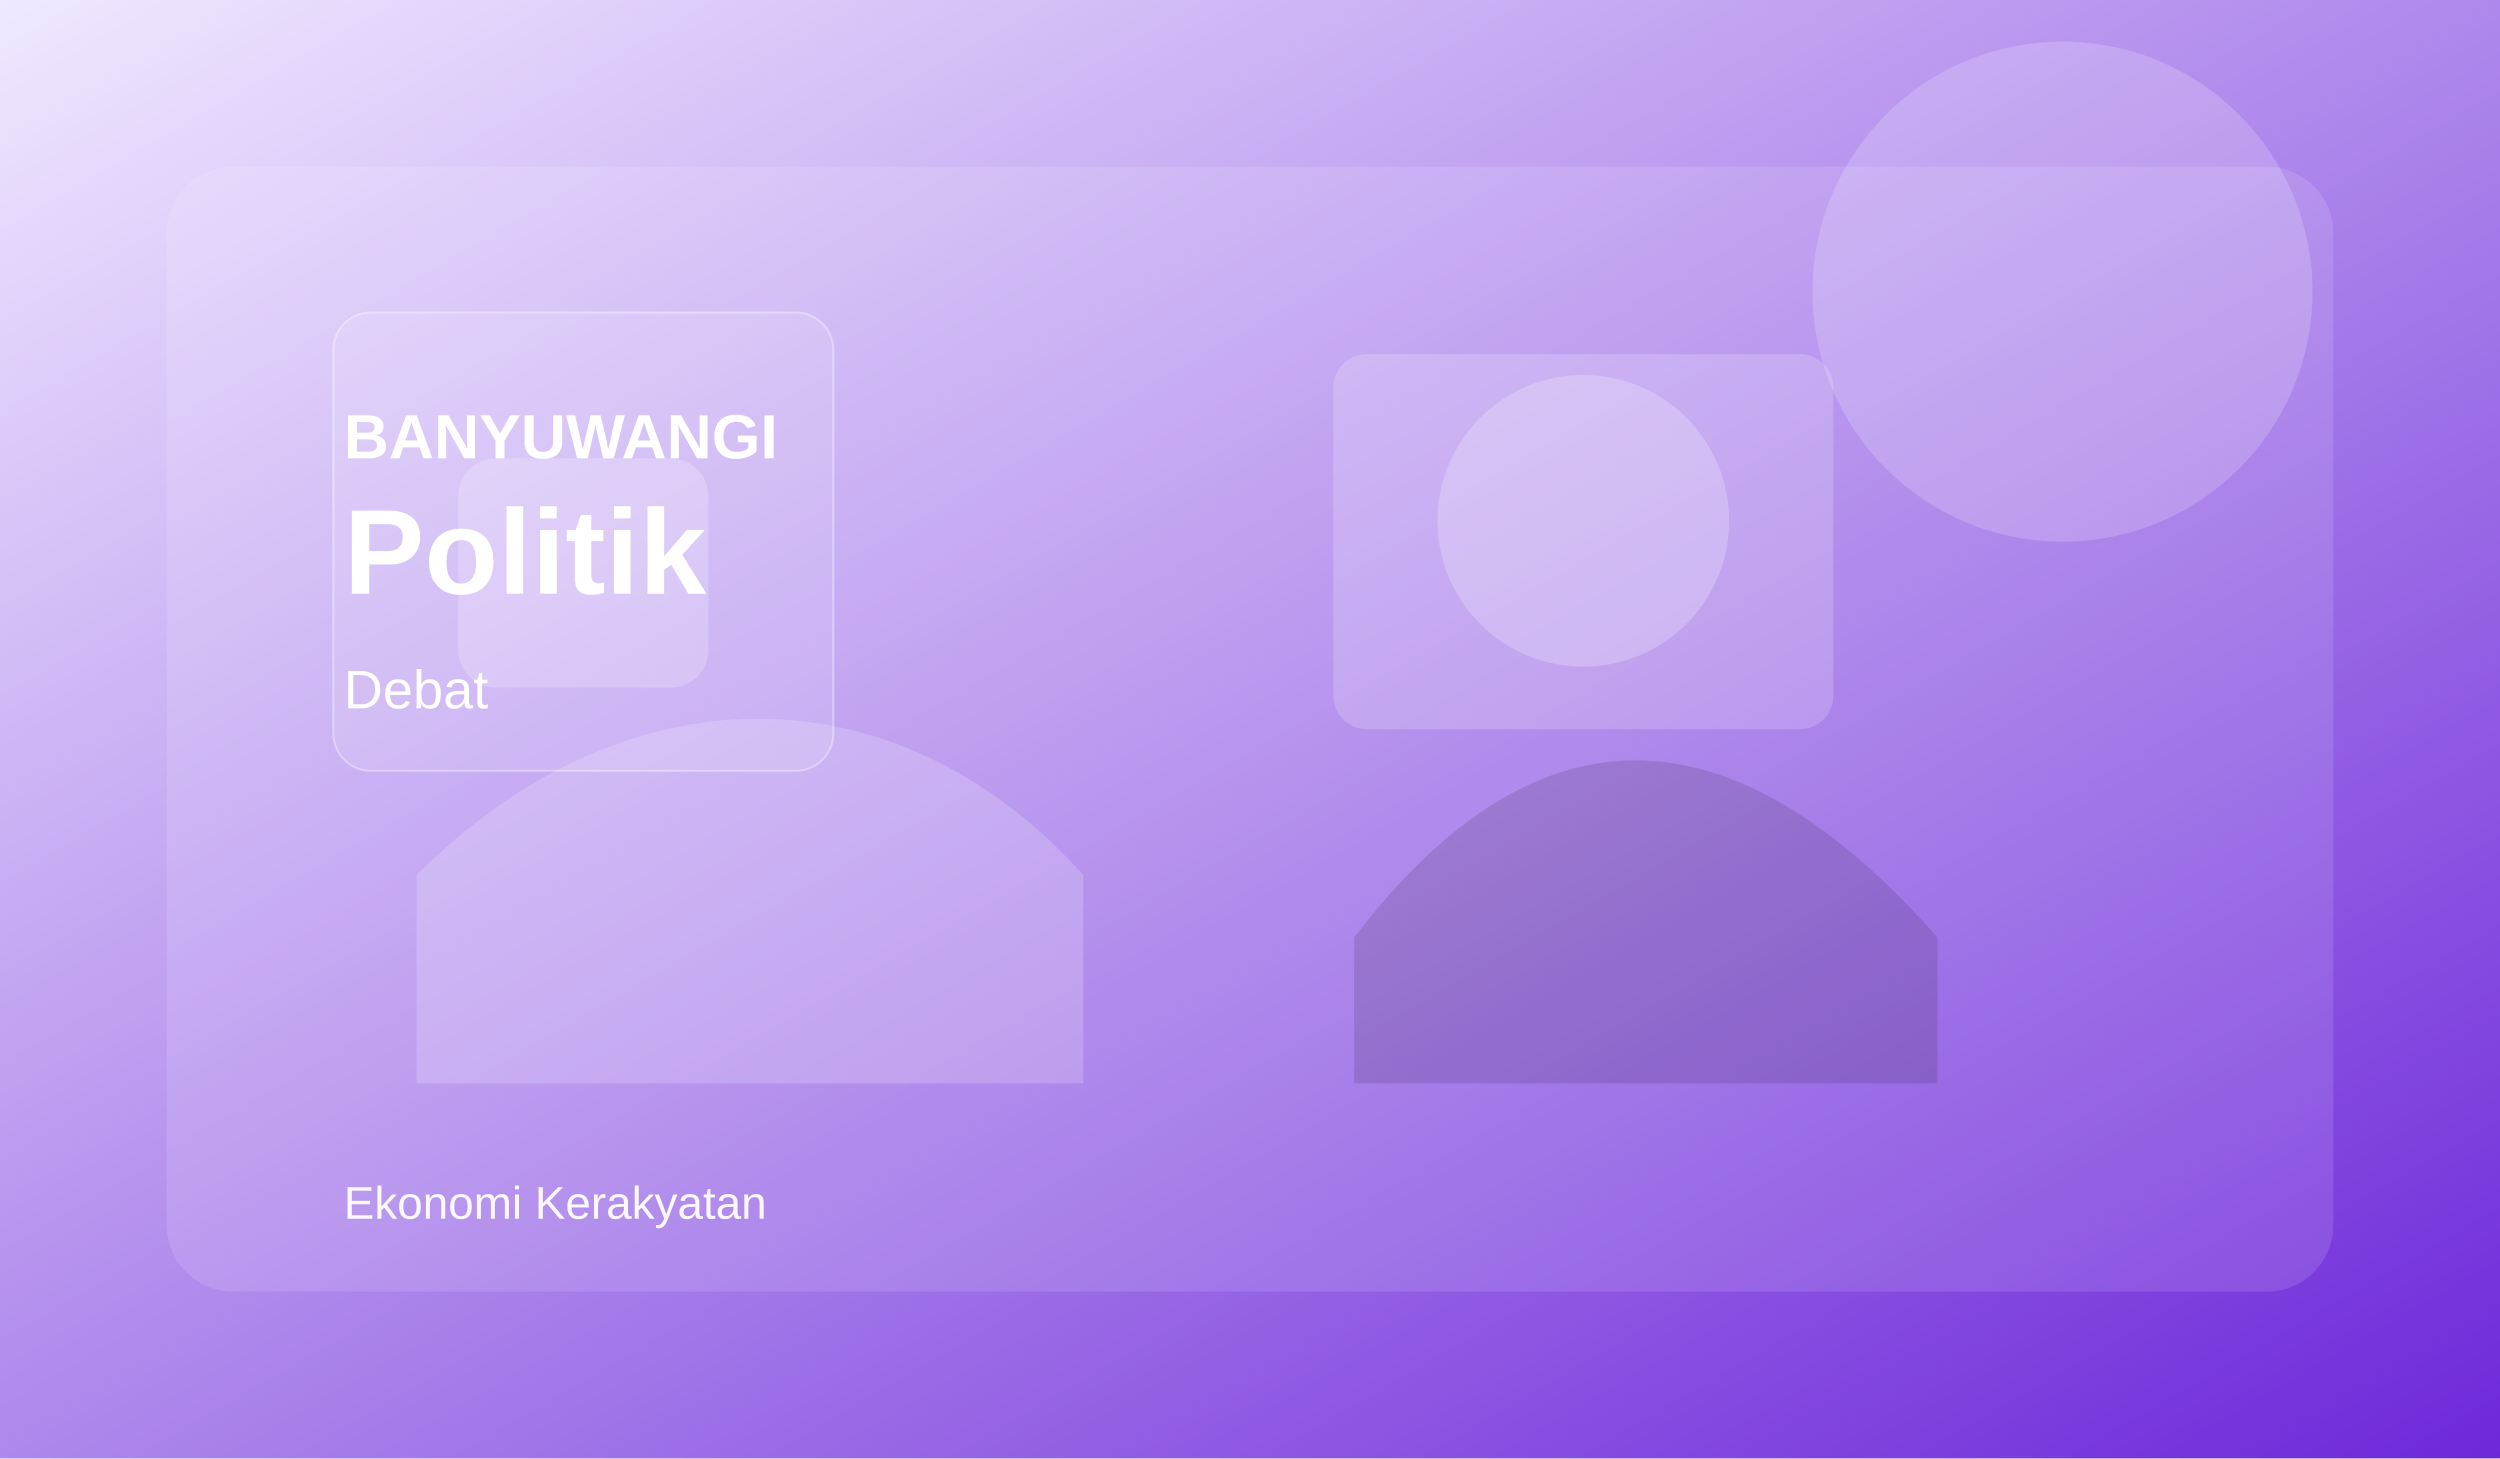
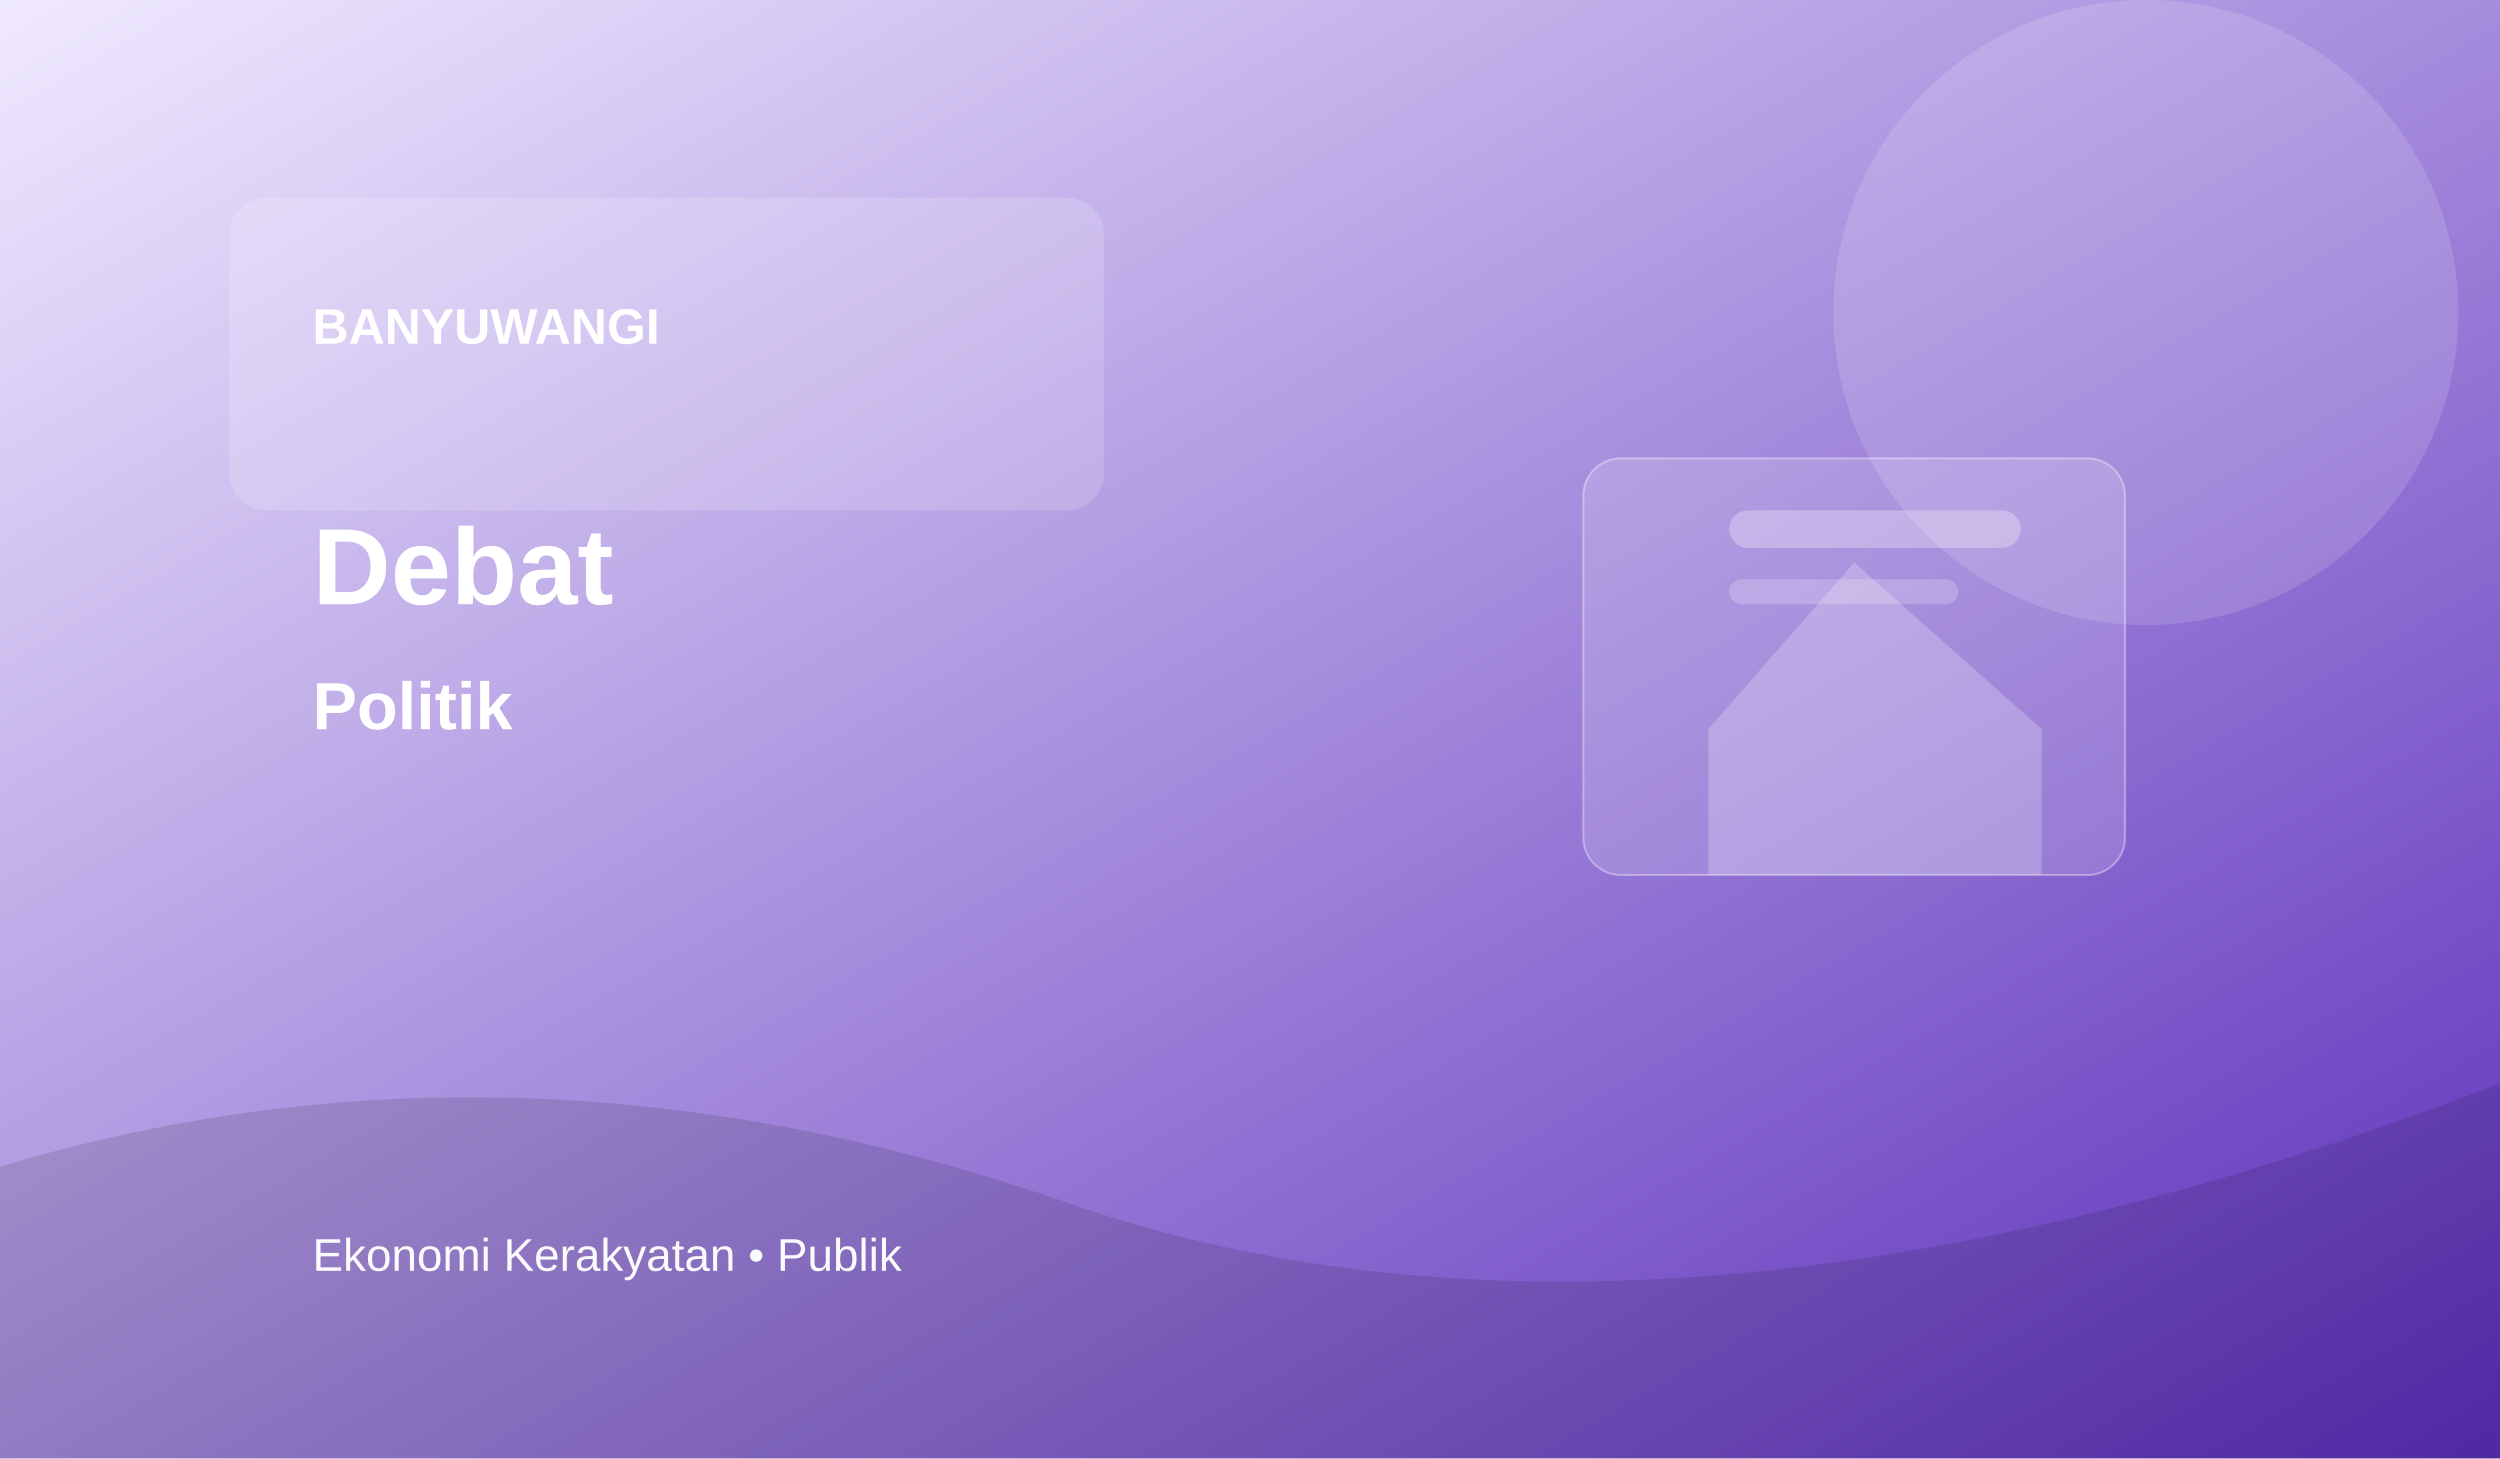
<svg xmlns="http://www.w3.org/2000/svg" viewBox="0 0 1200 700">
  <defs>
    <linearGradient id="g" x1="0" x2="1" y1="0" y2="1">
-       <stop offset="0%" stop-color="#F0E8FF" />
-       <stop offset="100%" stop-color="#6D28D9" />
+       <stop offset="0%" stop-color="#f0eaff" />
+       <stop offset="100%" stop-color="#5a2dba" />
    </linearGradient>
  </defs>
  <rect width="1200" height="700" fill="url(#g)" />
-   <circle cx="990" cy="140" r="120" fill="rgba(255,255,255,.18)" />
-   <rect x="80" y="80" width="1040" height="540" rx="32" fill="rgba(255,255,255,.12)" />
-   <rect x="160" y="150" width="240" height="220" rx="18" fill="rgba(255,255,255,.12)" stroke="rgba(255,255,255,.35)" />
-   <rect x="220" y="220" width="120" height="110" rx="18" fill="rgba(255,255,255,.2)" />
-   <path d="M200 420 C300 320, 430 320, 520 420 L520 520 L200 520 Z" fill="rgba(255,255,255,.18)" />
-   <path d="M650 450 Q780 280 930 450 L930 520 L650 520 Z" fill="rgba(0,0,0,.12)" />
-   <circle cx="760" cy="250" r="70" fill="rgba(255,255,255,.22)" />
-   <rect x="640" y="170" width="240" height="180" rx="16" fill="rgba(255,255,255,.18)" />
-   <text x="165" y="220" font-size="30" font-weight="700" fill="white" font-family="Segoe UI, Arial, sans-serif">BANYUWANGI</text>
-   <text x="165" y="285" font-size="58" font-weight="700" fill="white" font-family="Segoe UI, Arial, sans-serif">Politik</text>
-   <text x="165" y="340" font-size="26" fill="white" font-family="Segoe UI, Arial, sans-serif">Debat</text>
-   <text x="165" y="585" font-size="22" fill="rgba(255,255,255,.94)" font-family="Segoe UI, Arial, sans-serif">Ekonomi Kerakyatan</text>
+   <circle cx="1030" cy="150" r="150" fill="rgba(255,255,255,.14)" />
+   <path d="M0 560 C200 500 380 530 520 580 C670 630 890 640 1200 520 L1200 700 L0 700 Z" fill="rgba(0,0,0,.12)" />
+   <rect x="110" y="95" width="420" height="150" rx="18" fill="rgba(255,255,255,.16)" />
+   <text x="150" y="165" font-size="24" font-weight="700" fill="white" font-family="Segoe UI, Arial, sans-serif">BANYUWANGI</text>
+   <text x="150" y="290" font-size="52" font-weight="800" fill="white" font-family="Segoe UI, Arial, sans-serif">Debat</text>
+   <text x="150" y="350" font-size="32" font-weight="700" fill="white" font-family="Segoe UI, Arial, sans-serif">Politik</text>
+   <text x="150" y="610" font-size="22" fill="rgba(255,255,255,.96)" font-family="Segoe UI, Arial, sans-serif">Ekonomi Kerakyatan • Publik</text>
+   <rect x="760" y="220" width="260" height="200" rx="18" fill="rgba(255,255,255,.15)" stroke="rgba(255,255,255,.35)" />
+   <path d="M820 350 L890 270 L980 350 L980 420 L820 420 Z" fill="rgba(255,255,255,.22)" />
+   <rect x="830" y="245" width="140" height="18" rx="9" fill="rgba(255,255,255,.28)" />
+   <rect x="830" y="278" width="110" height="12" rx="6" fill="rgba(255,255,255,.2)" />
</svg>
